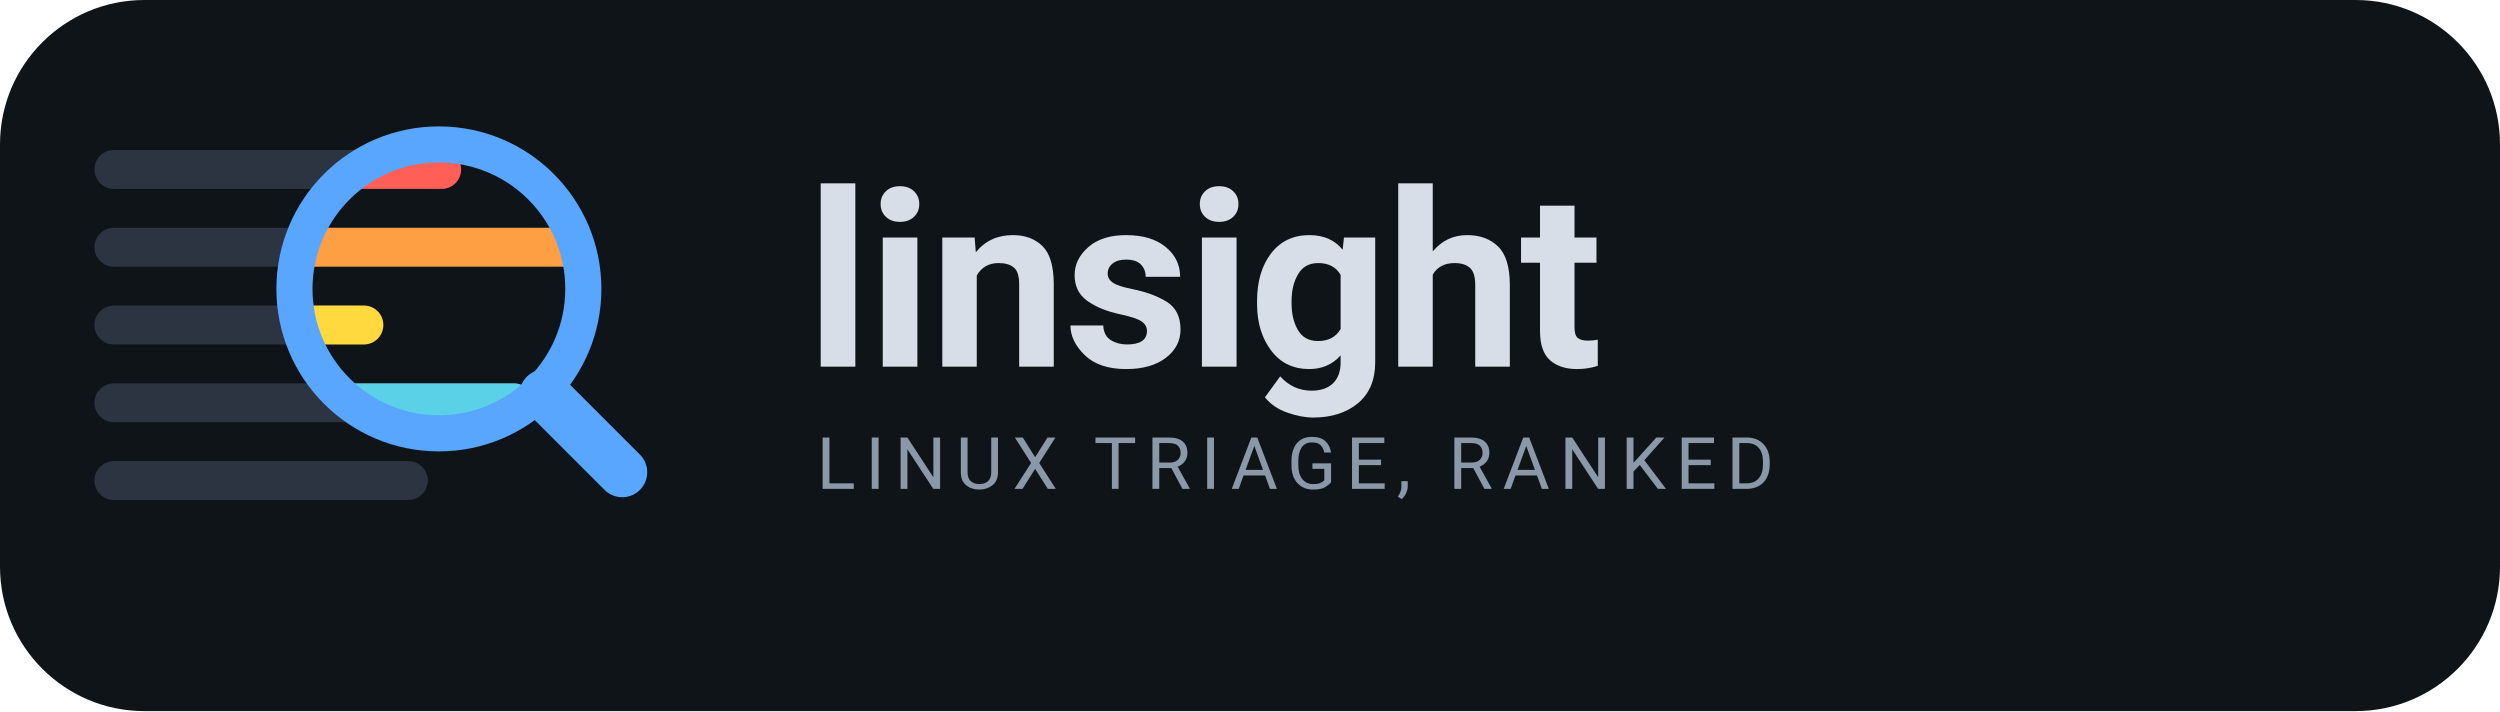
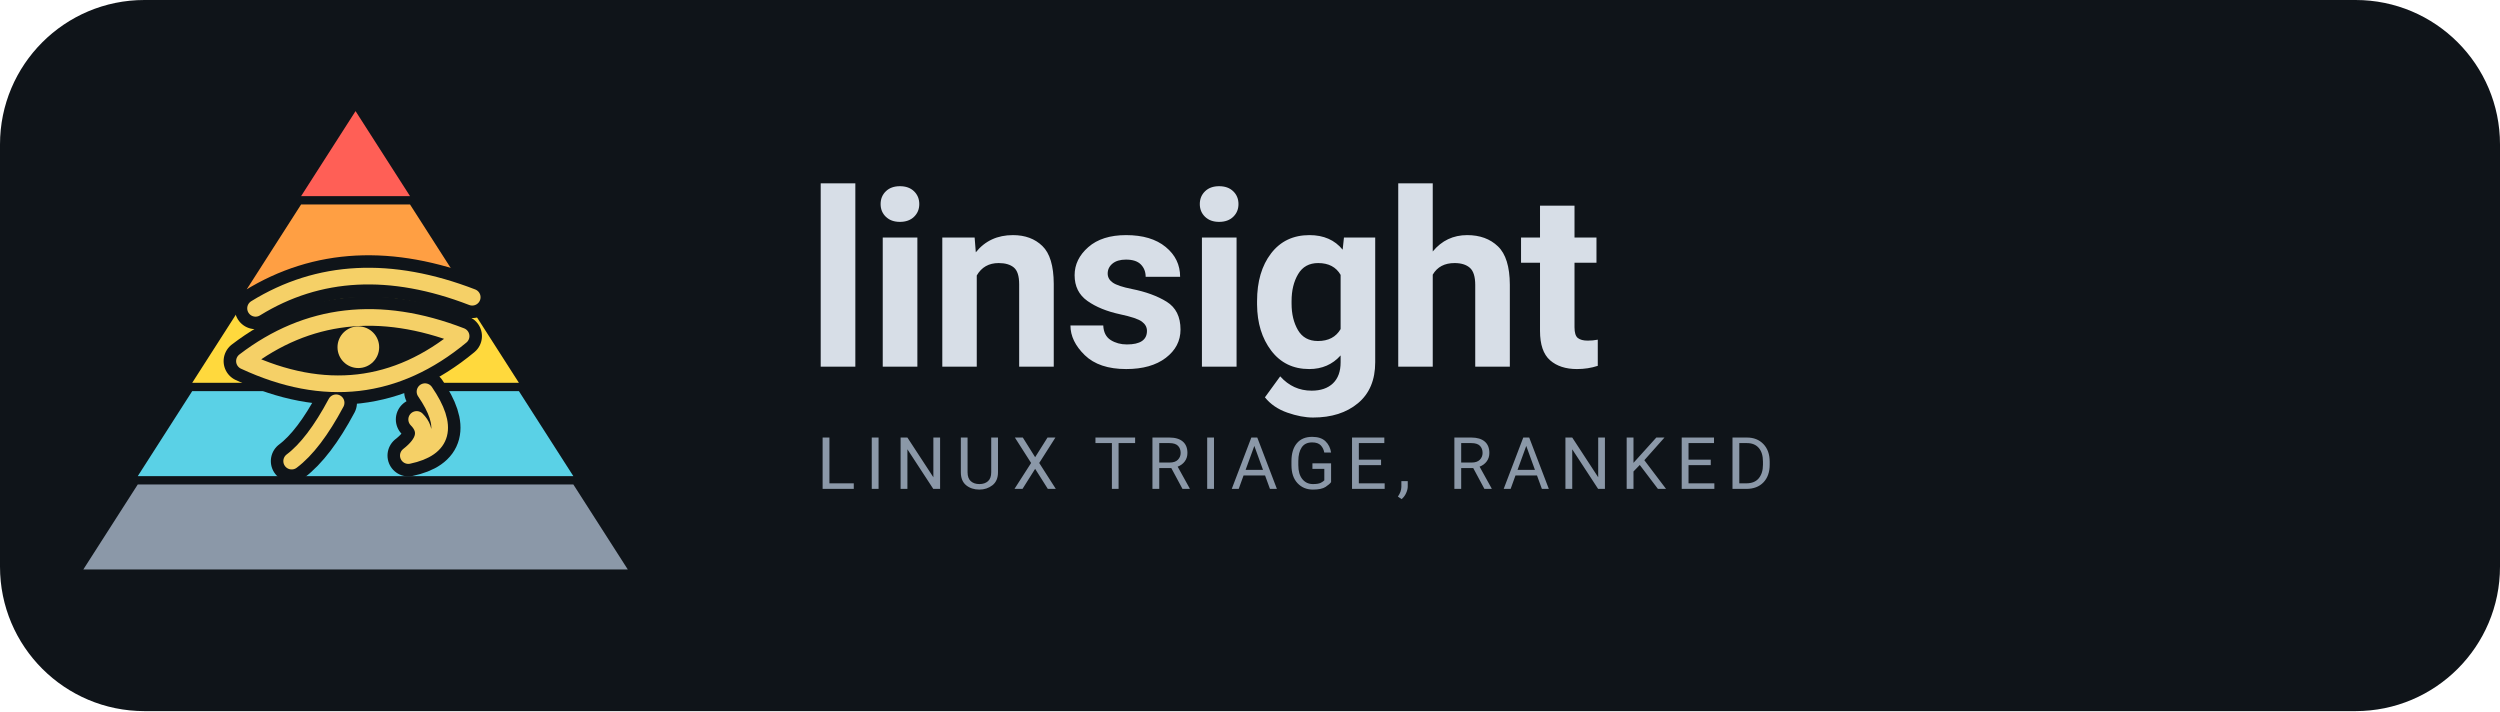
- <svg xmlns="http://www.w3.org/2000/svg" viewBox="0 0 900 256" width="900" height="256" role="img" aria-label="Linsight - Linux triage collection parser">
-   <defs>
-     <clipPath id="lens">
-       <circle cx="158" cy="104" r="52" />
-     </clipPath>
-   </defs>
+ <svg xmlns="http://www.w3.org/2000/svg" viewBox="0 0 900 256" width="900" height="256" role="img" aria-label="Linsight - Linux triage, ranked">
  <rect width="900" height="256" rx="52" fill="#0f1419" />
-   <g fill="#2b3440">
-     <rect x="34" y="54" width="132" height="14" rx="7" />
-     <rect x="34" y="82" width="180" height="14" rx="7" />
-     <rect x="34" y="110" width="104" height="14" rx="7" />
-     <rect x="34" y="138" width="158" height="14" rx="7" />
-     <rect x="34" y="166" width="120" height="14" rx="7" />
+   <g>
+     <polygon points="128,40 147.6,70.6 108.4,70.6" fill="#ff5f56" />
+     <polygon points="108.4,73.6 147.6,73.6 167.2,104.2 88.8,104.2" fill="#ff9f43" />
+     <polygon points="88.8,107.2 167.2,107.2 186.8,137.8 69.2,137.8" fill="#ffd93d" />
+     <polygon points="69.2,140.8 186.8,140.8 206.4,171.4 49.6,171.4" fill="#5ad1e6" />
+     <polygon points="49.6,174.4 206.4,174.4 226,205 30,205" fill="#8b98a8" />
  </g>
-   <g clip-path="url(#lens)">
-     <rect x="34" y="54" width="132" height="14" rx="7" fill="#ff5f56" />
-     <rect x="34" y="82" width="180" height="14" rx="7" fill="#ff9f43" />
-     <rect x="34" y="110" width="104" height="14" rx="7" fill="#ffd93d" />
-     <rect x="34" y="138" width="158" height="14" rx="7" fill="#5ad1e6" />
+   <g transform="translate(128,132)" fill="none" stroke="#0f1419" stroke-width="15" stroke-linecap="round" stroke-linejoin="round">
+     <path d="M-40,-2 Q-6,-28 38,-11 Q3,18 -40,-2 Z" />
+     <path d="M-36,-21 Q-2,-42 42,-25" />
+     <path d="M-7,13 Q-15,28 -23,34" />
+     <path d="M25,9 Q38,28 19,32 Q28,25 22,19" />
  </g>
-   <circle cx="158" cy="104" r="52" fill="none" stroke="#58a6ff" stroke-width="13" />
-   <line x1="196" y1="142" x2="224" y2="170" stroke="#58a6ff" stroke-width="18" stroke-linecap="round" />
+   <g transform="translate(128,132)" fill="none" stroke="#f5d067" stroke-width="6" stroke-linecap="round" stroke-linejoin="round">
+     <path d="M-40,-2 Q-6,-28 38,-11 Q3,18 -40,-2 Z" fill="#0f1419" />
+     <path d="M-36,-21 Q-2,-42 42,-25" />
+     <path d="M-7,13 Q-15,28 -23,34" />
+     <path d="M25,9 Q38,28 19,32 Q28,25 22,19" />
+     <circle cx="1" cy="-7" r="7.5" fill="#f5d067" stroke="none" />
+   </g>
  <text x="290" y="132" fill="#d7dee7" font-family="'Segoe UI',-apple-system,Roboto,Helvetica,Arial,sans-serif" font-size="88" font-weight="600" letter-spacing="-1">linsight</text>
  <text x="294" y="176" fill="#8b98a8" font-family="'Segoe UI',-apple-system,Roboto,Helvetica,Arial,sans-serif" font-size="26" letter-spacing="3.5">LINUX TRIAGE, RANKED</text>
</svg>
